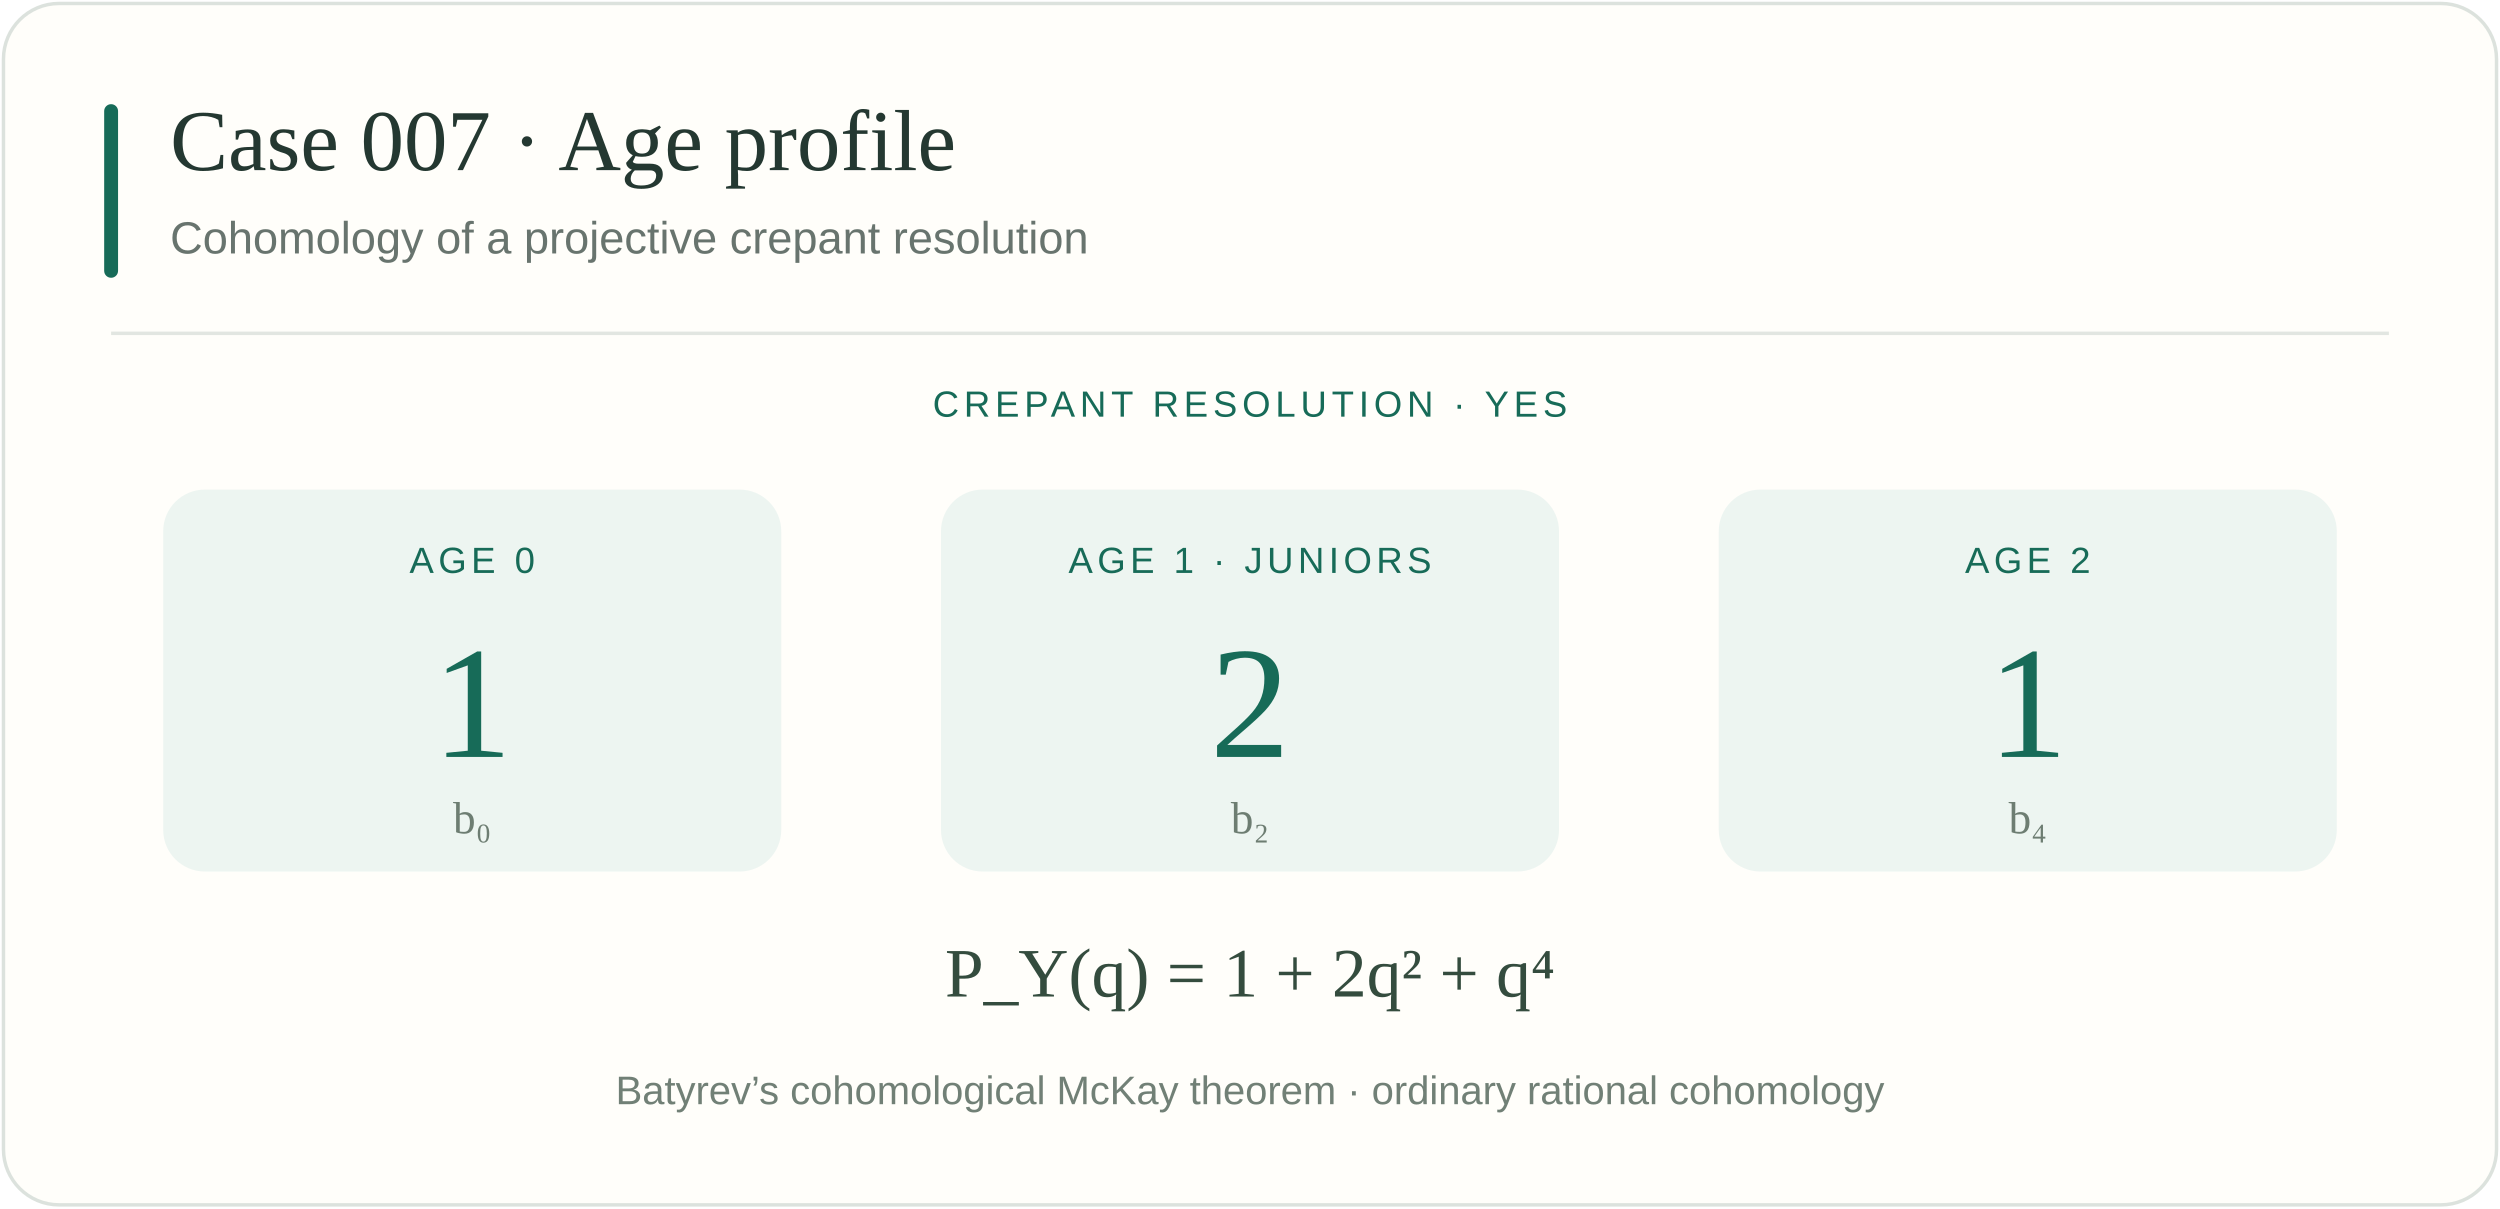
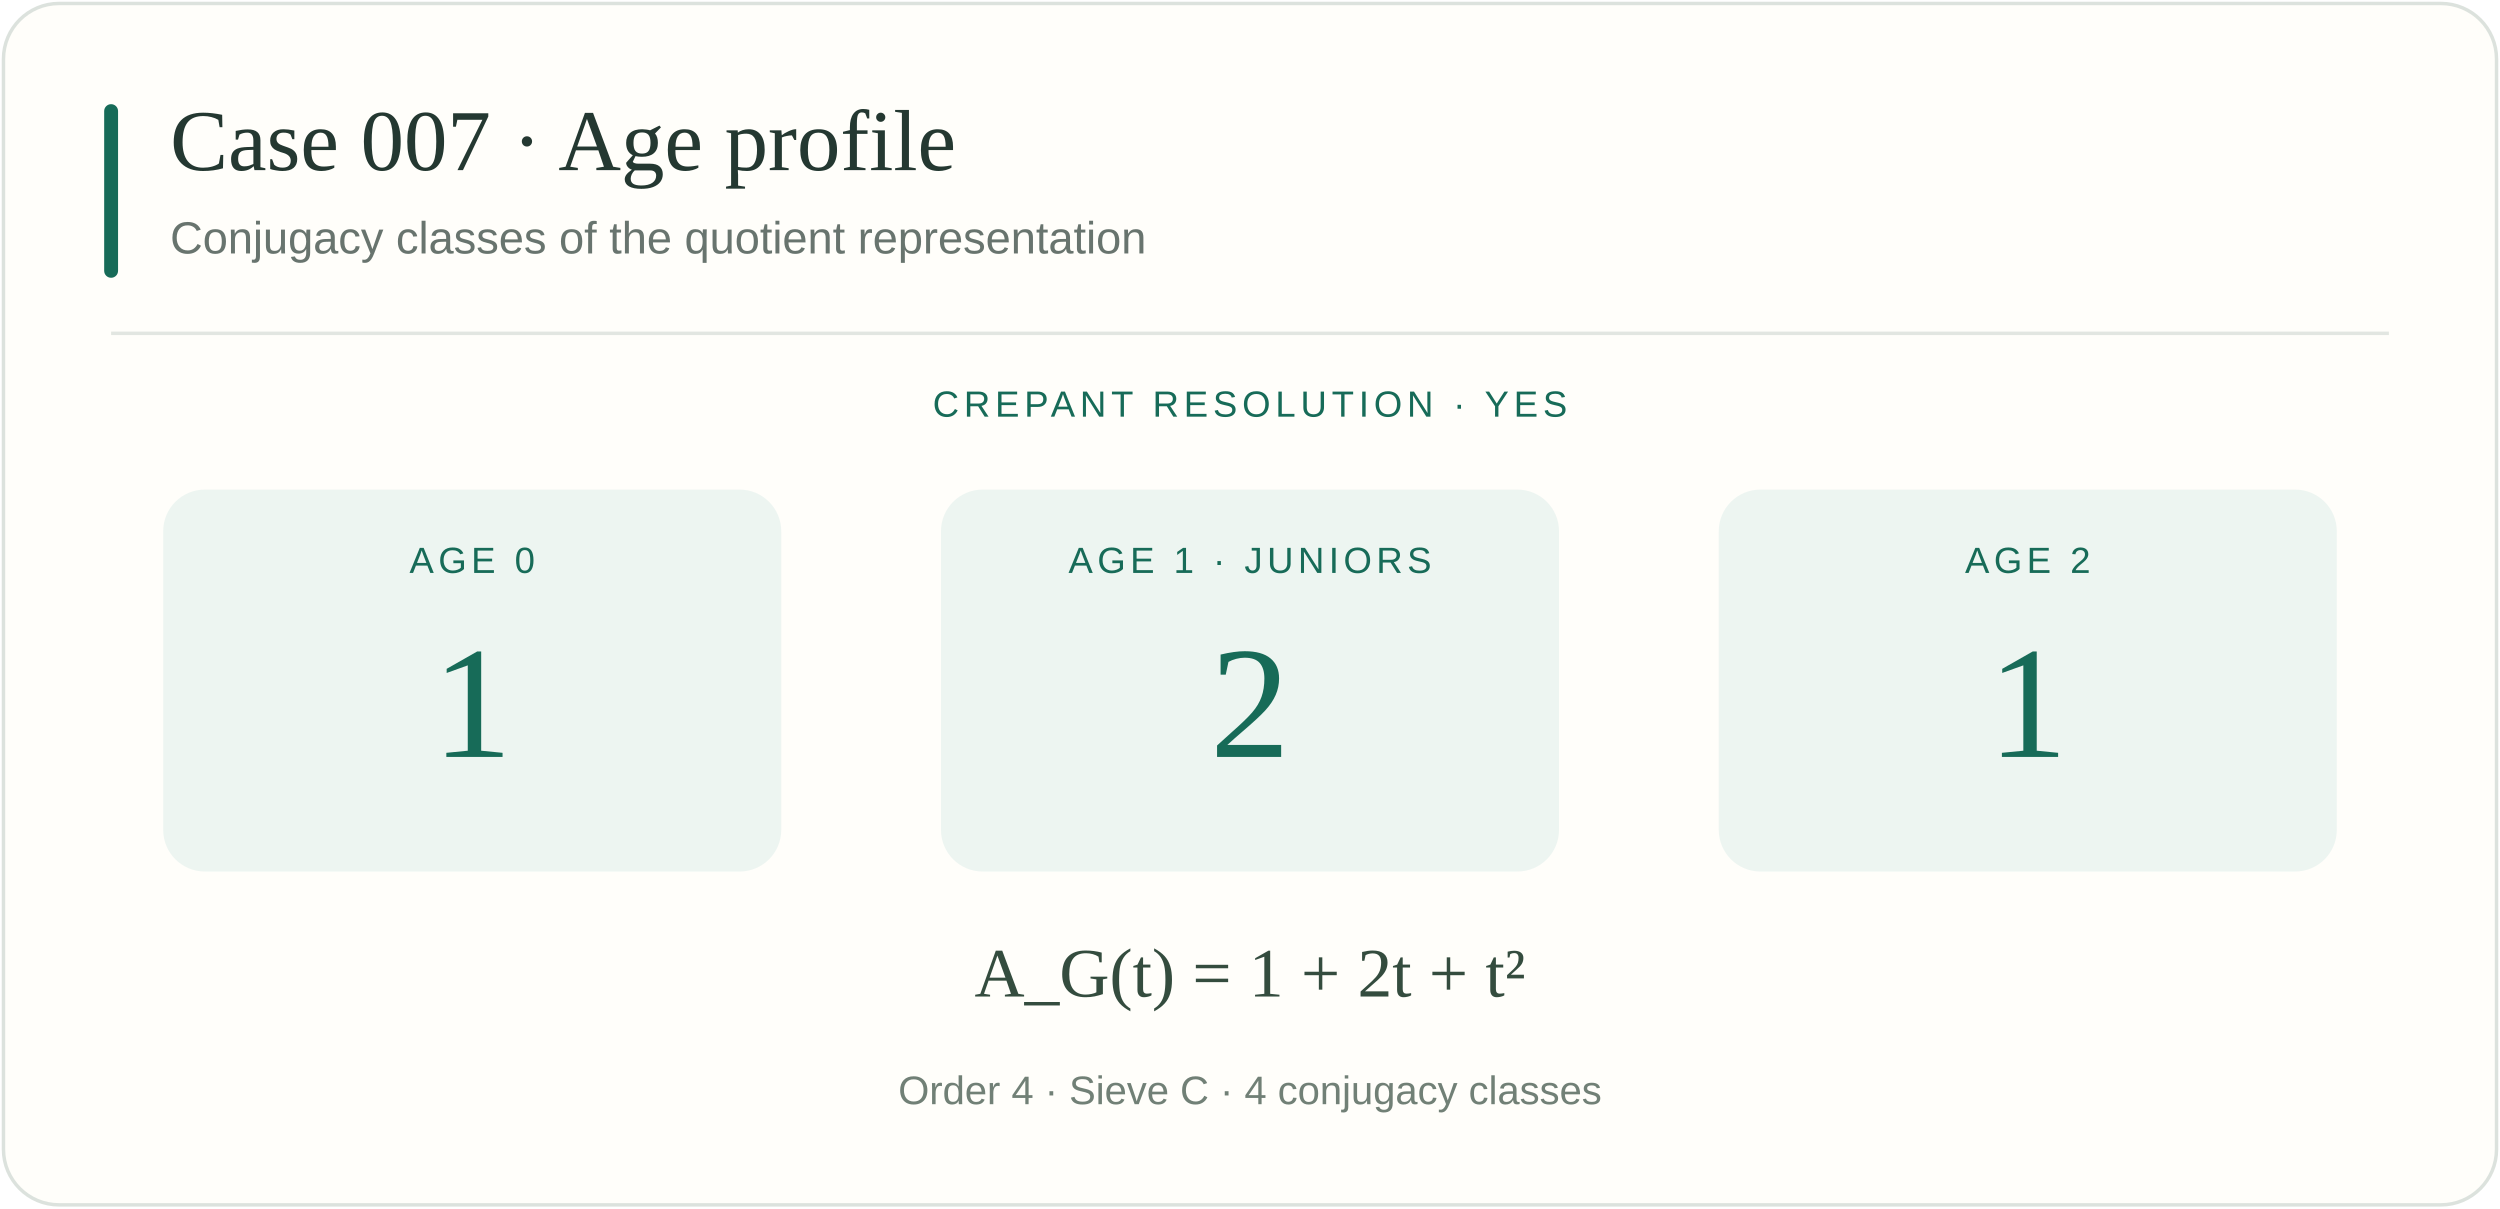
<svg xmlns="http://www.w3.org/2000/svg" width="720" height="348" viewBox="0 0 720 348" role="img" aria-labelledby="title desc" data-case="7" data-decision="YES">
  <rect x="1" y="1" width="718" height="346" rx="16" fill="#fffefa" stroke="#dce2dd" />
  <rect x="30" y="30" width="4" height="50" rx="2" fill="#176b58" />
  <text x="49" y="49" fill="#243831" font-family="Georgia,Times New Roman,serif" font-size="25">Case 007 · Age profile</text>
-   <text x="49" y="73" fill="#68746e" font-family="Arial,sans-serif" font-size="13">Cohomology of a projective crepant resolution</text>
+   <text x="49" y="73" fill="#68746e" font-family="Arial,sans-serif" font-size="13">Conjugacy classes of the quotient representation</text>
  <line x1="32" y1="96" x2="688" y2="96" stroke="#e2e6e1" />
  <text x="360" y="120" text-anchor="middle" fill="#176b58" font-family="Arial,sans-serif" font-size="10.5" letter-spacing="1.4">CREPANT RESOLUTION · YES</text>
  <rect x="47" y="141" width="178" height="110" rx="12" fill="#edf5f1" />
  <text x="136" y="165" text-anchor="middle" fill="#176b58" font-family="Arial,sans-serif" font-size="10.5" letter-spacing="1.3">AGE 0</text>
  <text data-age="0" x="136" y="218" text-anchor="middle" fill="#176b58" font-family="Georgia,Times New Roman,serif" font-size="46">1</text>
-   <text x="136" y="240" text-anchor="middle" fill="#6d7d72" font-family="Georgia,Times New Roman,serif" font-size="13">b₀</text>
  <rect x="271" y="141" width="178" height="110" rx="12" fill="#edf5f1" />
  <text x="360" y="165" text-anchor="middle" fill="#176b58" font-family="Arial,sans-serif" font-size="10.5" letter-spacing="1.3">AGE 1 · JUNIORS</text>
  <text data-age="1" x="360" y="218" text-anchor="middle" fill="#176b58" font-family="Georgia,Times New Roman,serif" font-size="46">2</text>
-   <text x="360" y="240" text-anchor="middle" fill="#6d7d72" font-family="Georgia,Times New Roman,serif" font-size="13">b₂</text>
  <rect x="495" y="141" width="178" height="110" rx="12" fill="#edf5f1" />
  <text x="584" y="165" text-anchor="middle" fill="#176b58" font-family="Arial,sans-serif" font-size="10.5" letter-spacing="1.3">AGE 2</text>
  <text data-age="2" x="584" y="218" text-anchor="middle" fill="#176b58" font-family="Georgia,Times New Roman,serif" font-size="46">1</text>
-   <text x="584" y="240" text-anchor="middle" fill="#6d7d72" font-family="Georgia,Times New Roman,serif" font-size="13">b₄</text>
-   <text x="360" y="287" text-anchor="middle" fill="#344c3e" font-family="Georgia,Times New Roman,serif" font-size="20">P_Y(q) = 1 + 2q² + q⁴</text>
-   <text x="360" y="318" text-anchor="middle" fill="#718076" font-family="Arial,sans-serif" font-size="11.5">Batyrev’s cohomological McKay theorem · ordinary rational cohomology</text>
+   <text x="360" y="287" text-anchor="middle" fill="#344c3e" font-family="Georgia,Times New Roman,serif" font-size="20">A_G(t) = 1 + 2t + t²</text>
+   <text x="360" y="318" text-anchor="middle" fill="#718076" font-family="Arial,sans-serif" font-size="11.5">Order 4 · Sieve C · 4 conjugacy classes</text>
</svg>
